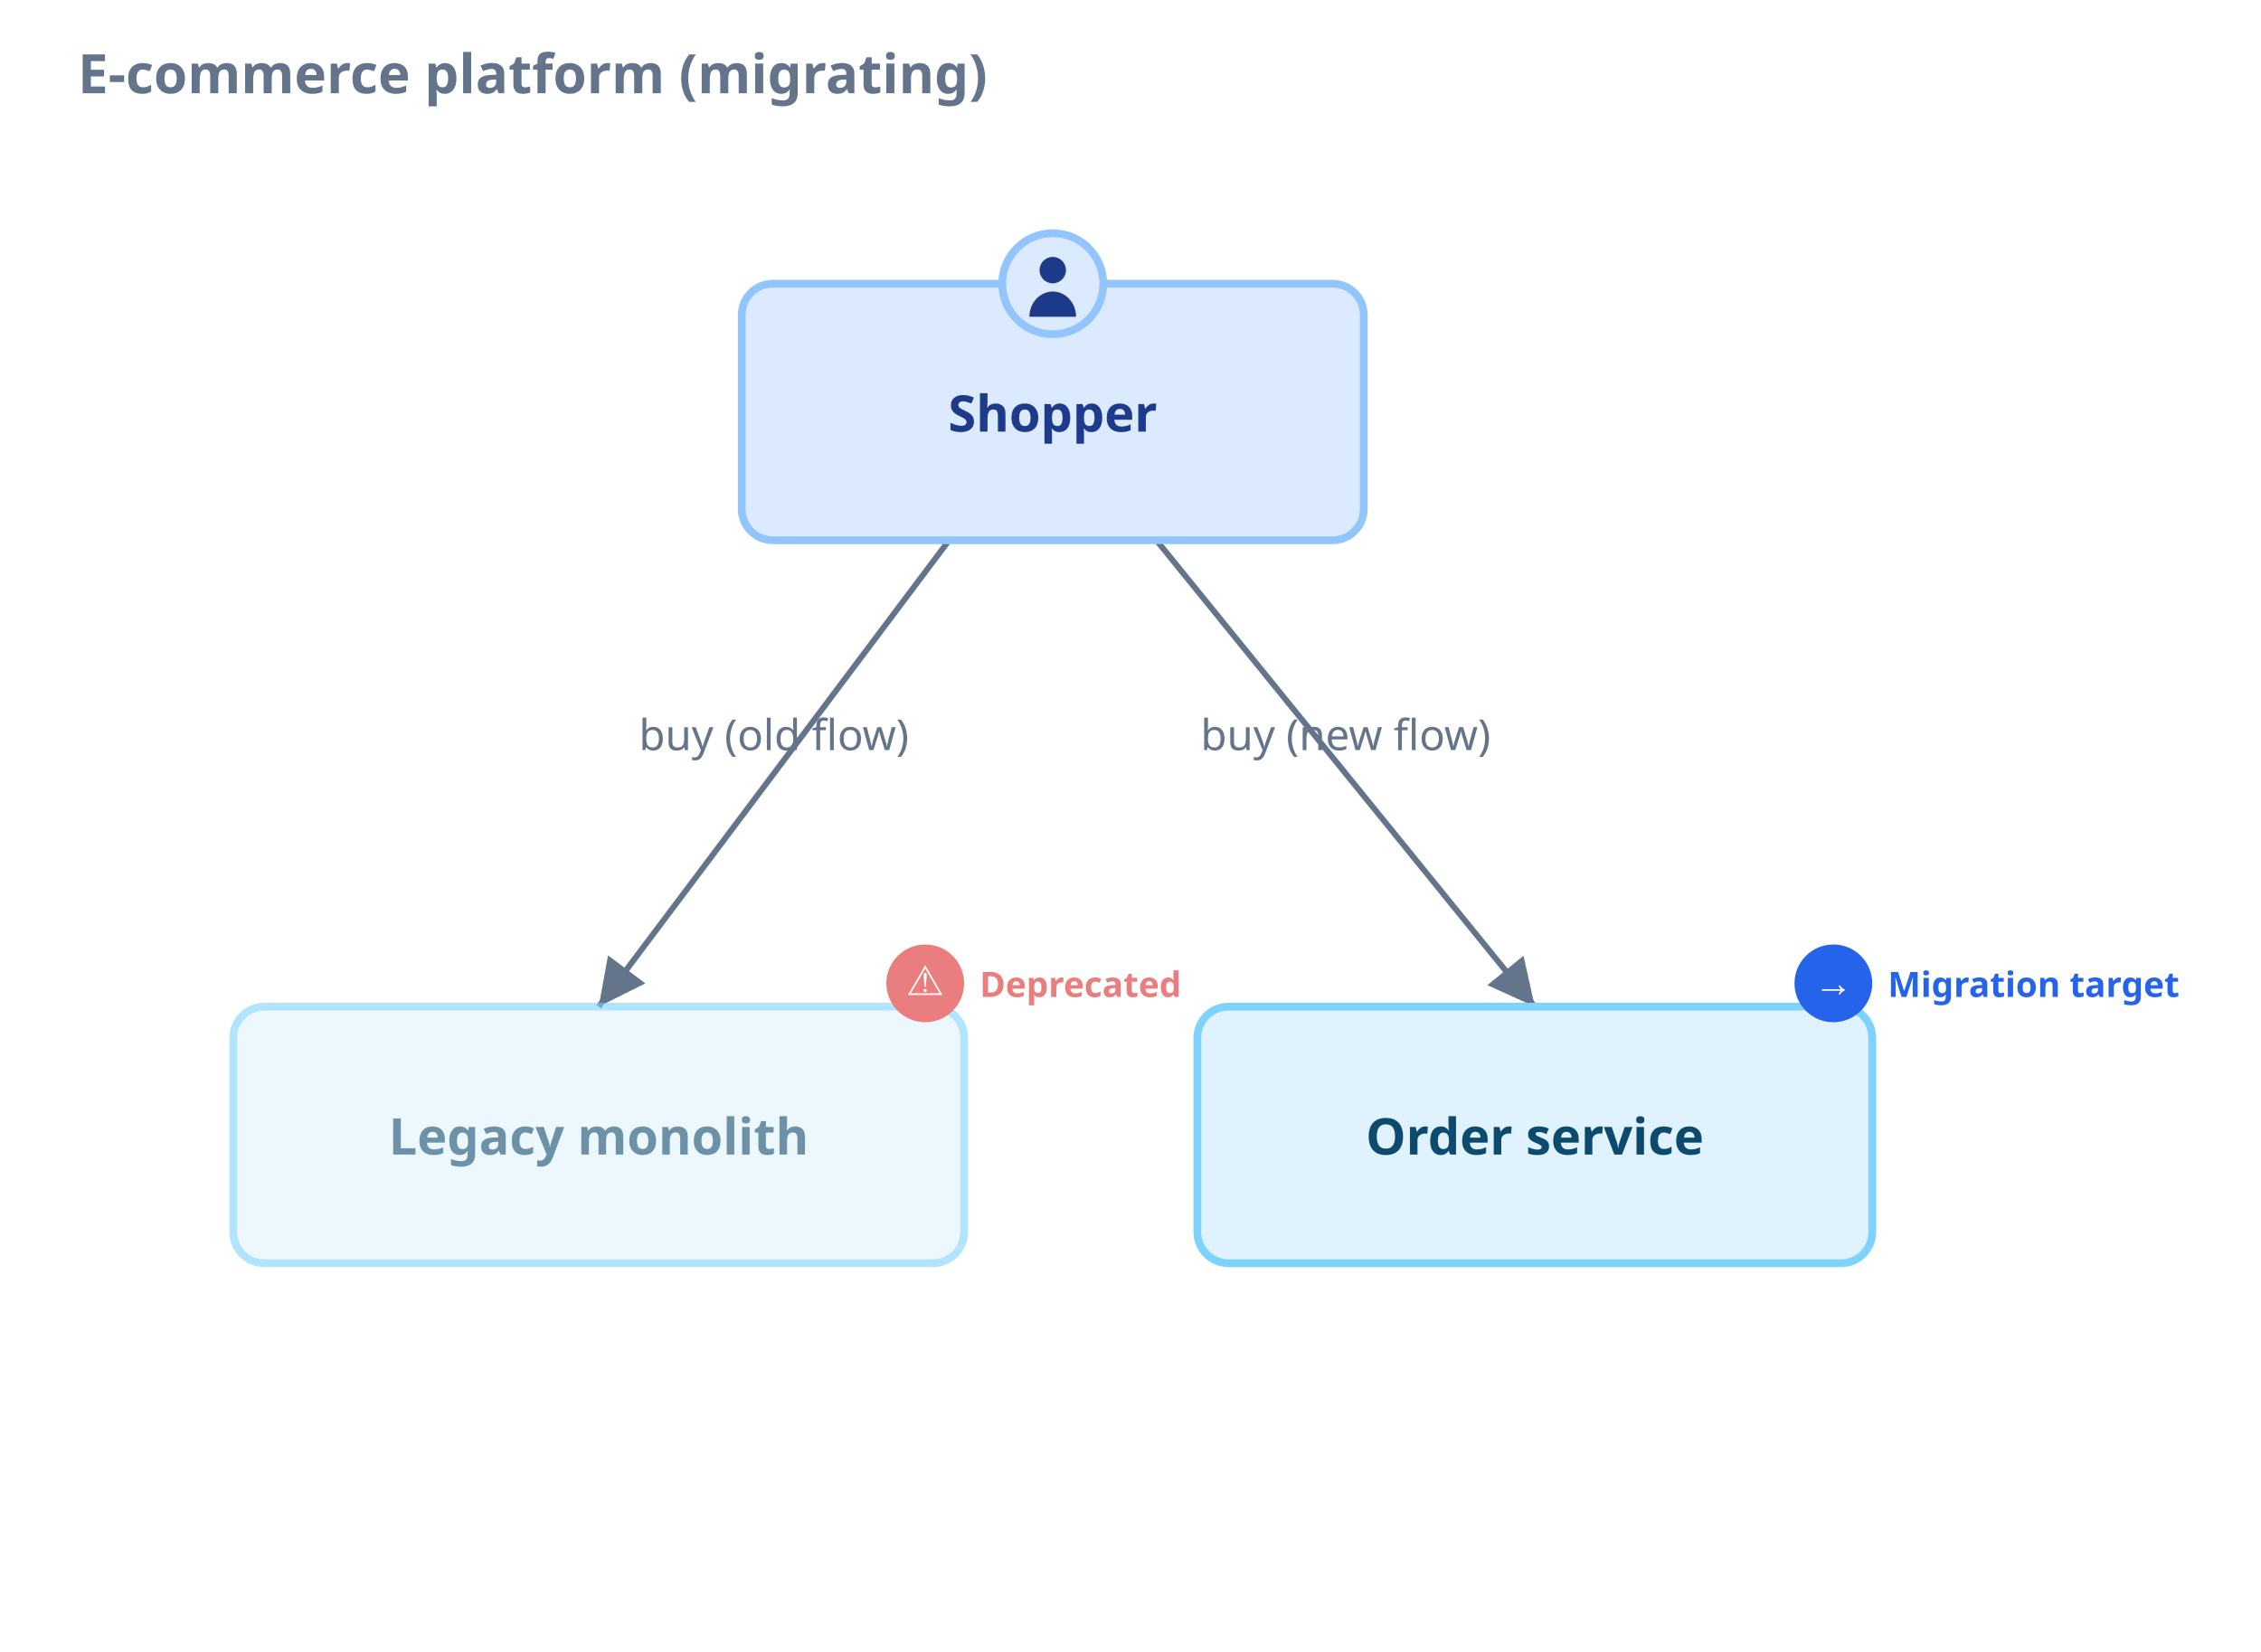
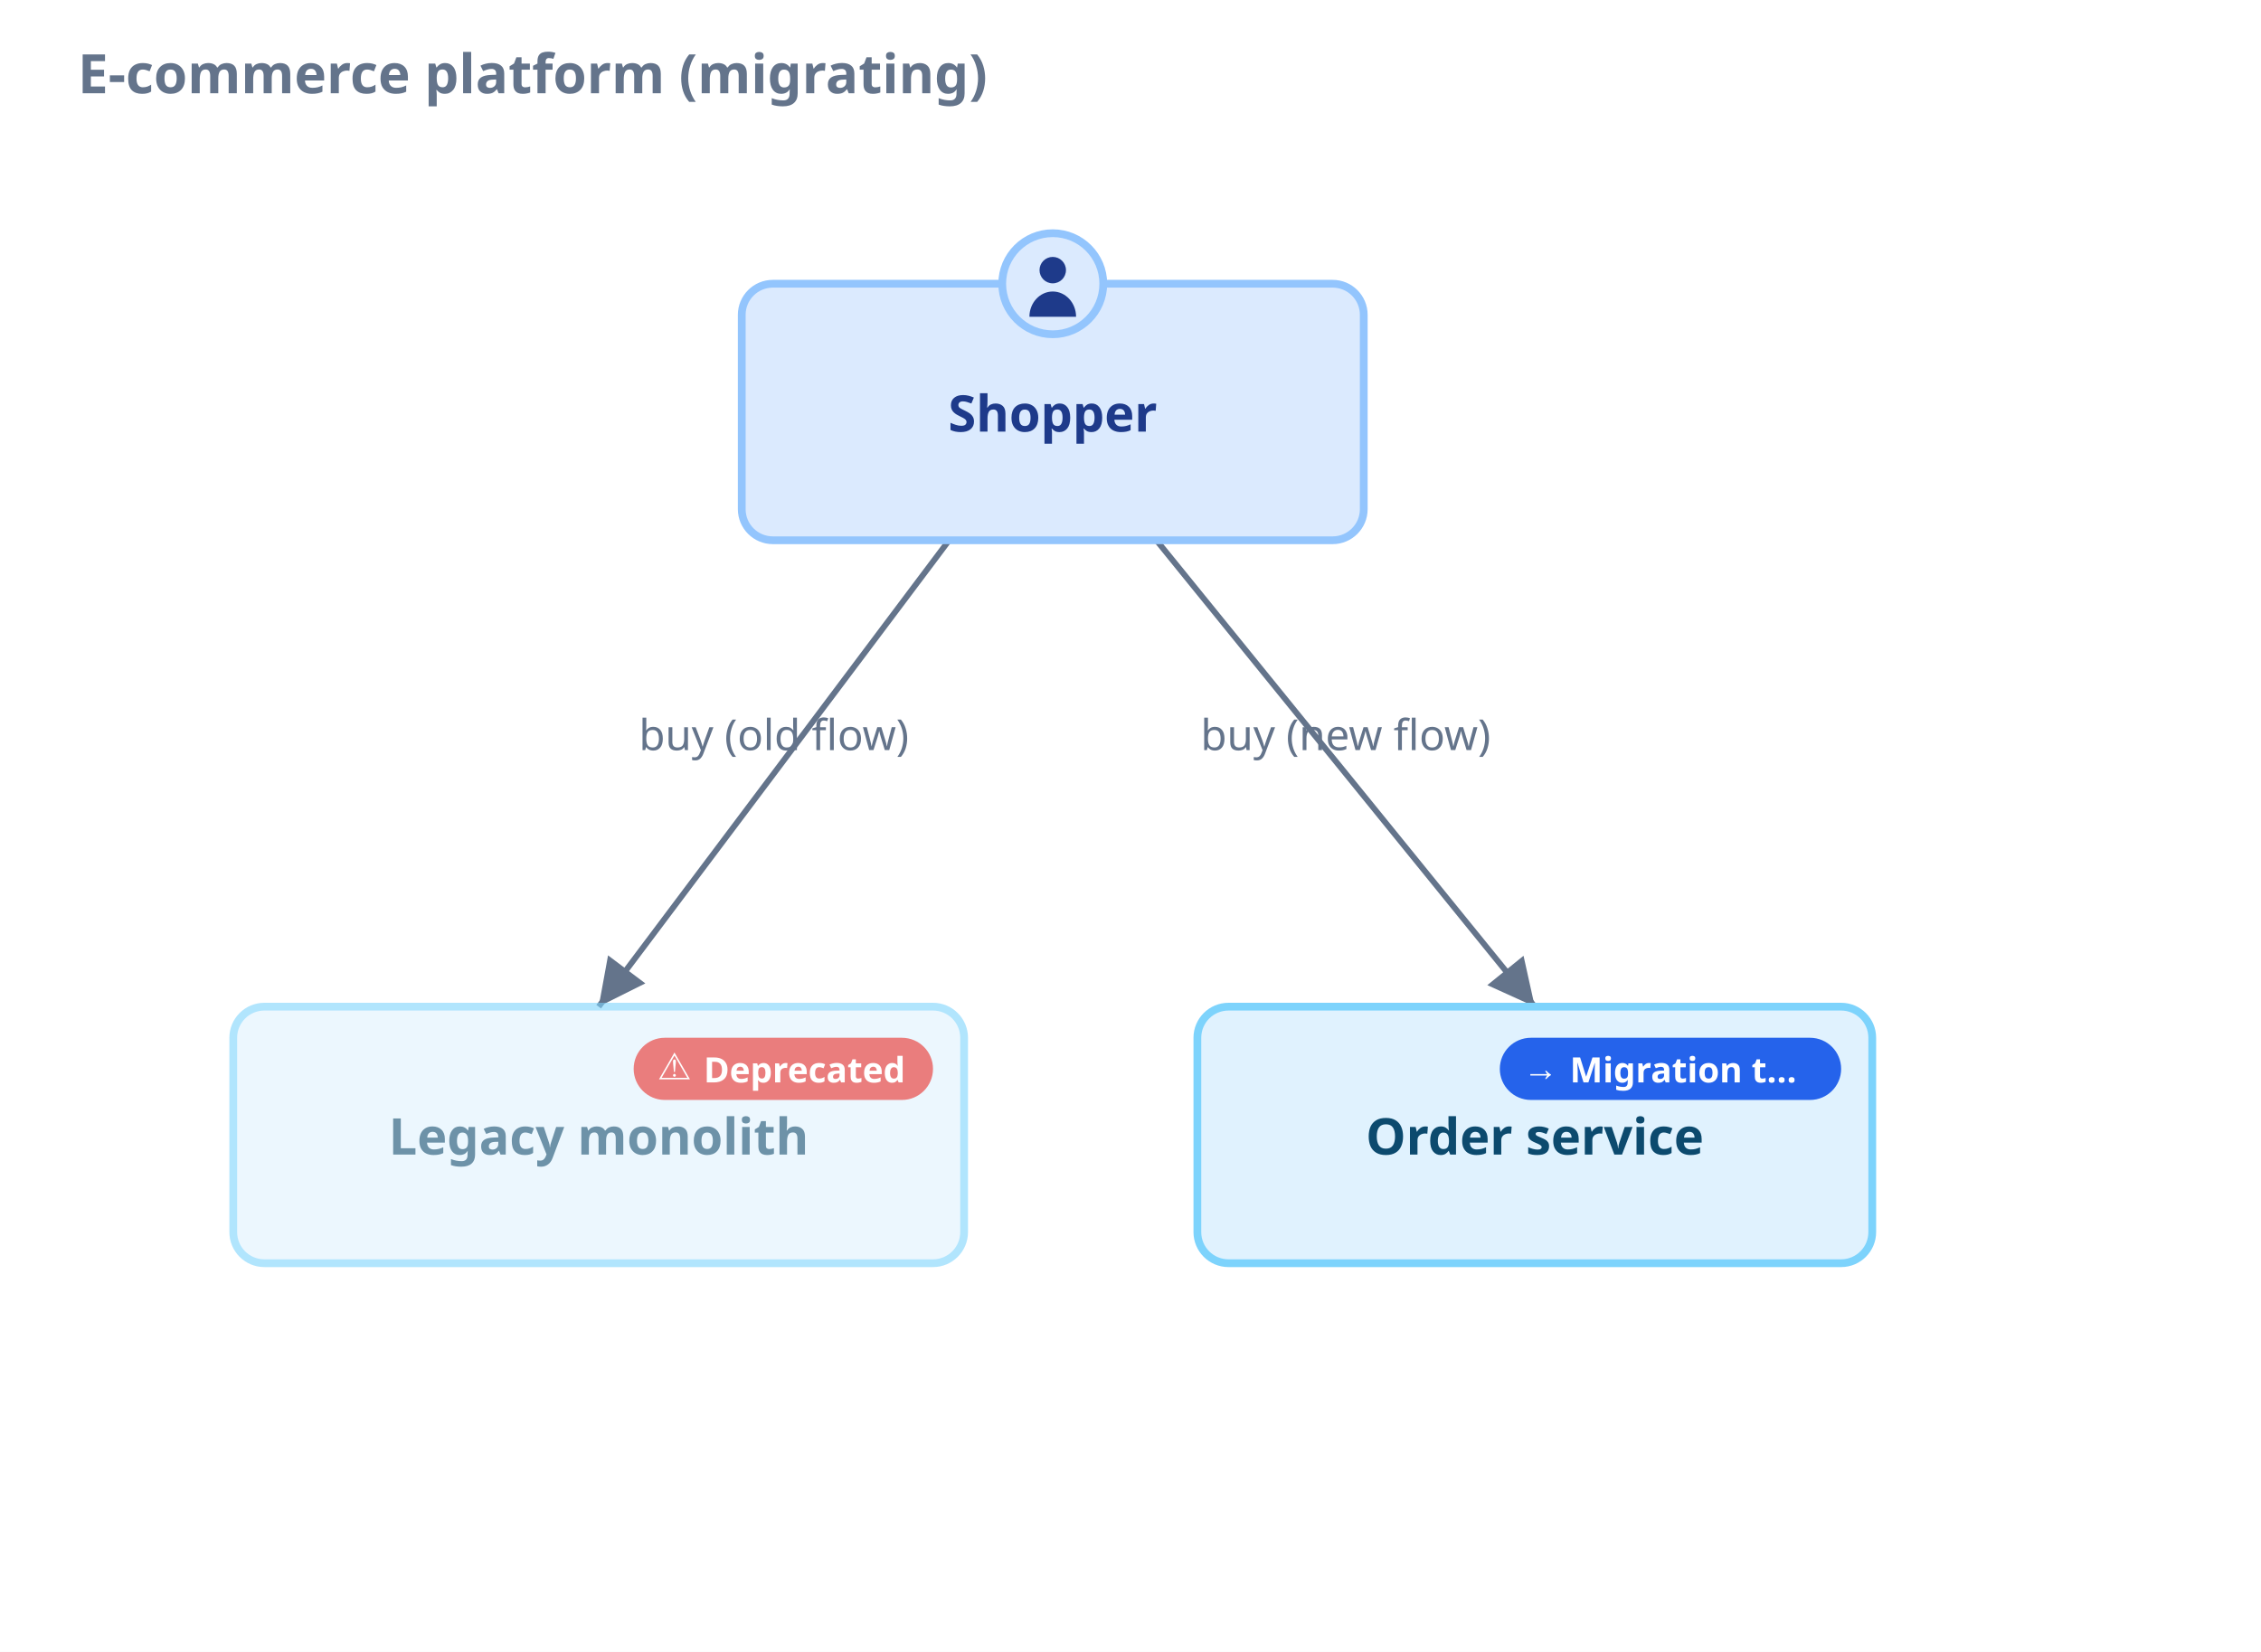
<svg xmlns="http://www.w3.org/2000/svg" viewBox="0 0 581.6 425" width="581.6" height="425">
  <defs>
    <marker id="arrow-default" viewBox="0 0 10 10" refX="10" refY="5" markerWidth="8" markerHeight="8" orient="auto-start-reverse">
      <path d="M 0 0 L 10 5 L 0 10 z" fill="#64748B" />
    </marker>
  </defs>
  <rect width="581.6" height="425" fill="#FFFFFF" rx="0" />
  <text x="20" y="24" fill="#64748B" font-size="14px" font-family="sans-serif" font-weight="bold">E-commerce platform (migrating)</text>
  <g class="edges">
    <g data-edge-from="Customer" data-edge-to="LegacyMonolith" data-edge-kind="sync" data-edge-canonical-id="Customer-&gt;LegacyMonolith" data-edge-label="buy (old flow)" class="krs-edge krs-edge--interactive">
      <line x1="244.133" y1="139" x2="154" y2="259" stroke="transparent" stroke-width="14" stroke-linecap="butt" class="krs-edge__hitline" />
      <line x1="244.133" y1="139" x2="154" y2="259" stroke="#64748B" stroke-width="1.5" marker-end="url(#arrow-default)" />
      <text x="199.067" y="193" text-anchor="middle" fill="#64748B" font-size="11px" font-family="sans-serif">buy (old flow)</text>
    </g>
    <g data-edge-from="Customer" data-edge-to="OrderService" data-edge-kind="sync" data-edge-canonical-id="Customer-&gt;OrderService" data-edge-label="buy (new flow)" class="krs-edge krs-edge--interactive">
      <line x1="297.467" y1="139" x2="394.8" y2="259" stroke="transparent" stroke-width="14" stroke-linecap="butt" class="krs-edge__hitline" />
      <line x1="297.467" y1="139" x2="394.8" y2="259" stroke="#64748B" stroke-width="1.5" marker-end="url(#arrow-default)" />
      <text x="346.133" y="193" text-anchor="middle" fill="#64748B" font-size="11px" font-family="sans-serif">buy (new flow)</text>
    </g>
  </g>
  <g class="nodes">
    <g data-node-id="Customer" data-node-kind="user" data-has-children="false" data-has-description="false">
      <rect x="190.8" y="73" width="160" height="66" rx="8" ry="8" fill="#DBEAFE" stroke="#93C5FD" stroke-width="2" />
      <circle cx="270.8" cy="73" r="13" fill="#DBEAFE" stroke="#93C5FD" stroke-width="2" />
      <circle cx="270.8" cy="69.5" r="3.4" fill="#1E3A8A" />
      <path d="M264.8 81.5 a6 6.5 0 0 1 12 0 Z" fill="#1E3A8A" />
      <text x="270.8" y="106" text-anchor="middle" dominant-baseline="central" fill="#1E3A8A" font-size="13px" font-weight="bold" font-family="sans-serif">Shopper</text>
    </g>
    <g data-node-id="LegacyMonolith" data-node-kind="service" data-has-children="true" data-has-description="false" style="cursor: pointer" opacity="0.6">
      <rect x="60" y="259" width="188" height="66" rx="8" ry="8" fill="#E0F2FE" stroke="#7DD3FC" stroke-width="2" />
      <text x="154" y="292" text-anchor="middle" dominant-baseline="central" fill="#0C4A6E" font-size="13px" font-weight="bold" font-family="sans-serif">Legacy monolith</text>
      <g data-node-badge="LegacyMonolith">
-         <circle cx="238" cy="253" r="10" fill="#DC2626" />
-         <text x="238" y="253" text-anchor="middle" dominant-baseline="central" fill="white" font-size="10px">⚠</text>
-         <text x="252" y="253" dominant-baseline="central" fill="#DC2626" font-size="9px" font-weight="bold" font-family="sans-serif">Deprecated</text>
+         <rect x="163" y="267" width="77" height="16" rx="8" fill="#DC2626" />
+         <text x="173.5" y="275" text-anchor="middle" dominant-baseline="central" fill="#FFFFFF" font-size="9px">⚠</text>
+         <text x="181" y="275" dominant-baseline="central" fill="#FFFFFF" font-size="9px" font-weight="bold" font-family="sans-serif">Deprecated</text>
      </g>
    </g>
    <g data-node-id="OrderService" data-node-kind="service" data-has-children="true" data-has-description="false" style="cursor: pointer">
      <rect x="308" y="259" width="173.6" height="66" rx="8" ry="8" fill="#E0F2FE" stroke="#7DD3FC" stroke-width="2" />
      <text x="394.8" y="292" text-anchor="middle" dominant-baseline="central" fill="#0C4A6E" font-size="13px" font-weight="bold" font-family="sans-serif">Order service</text>
      <g data-node-badge="OrderService">
-         <circle cx="471.6" cy="253" r="10" fill="#2563EB" />
-         <text x="471.6" y="253" text-anchor="middle" dominant-baseline="central" fill="white" font-size="10px">→</text>
-         <text x="485.6" y="253" dominant-baseline="central" fill="#2563EB" font-size="9px" font-weight="bold" font-family="sans-serif">Migration target</text>
+         <rect x="385.8" y="267" width="87.8" height="16" rx="8" fill="#2563EB" />
+         <text x="396.3" y="275" text-anchor="middle" dominant-baseline="central" fill="#FFFFFF" font-size="9px">→</text>
+         <text x="403.8" y="275" dominant-baseline="central" fill="#FFFFFF" font-size="9px" font-weight="bold" font-family="sans-serif">Migration t…</text>
      </g>
    </g>
  </g>
</svg>
